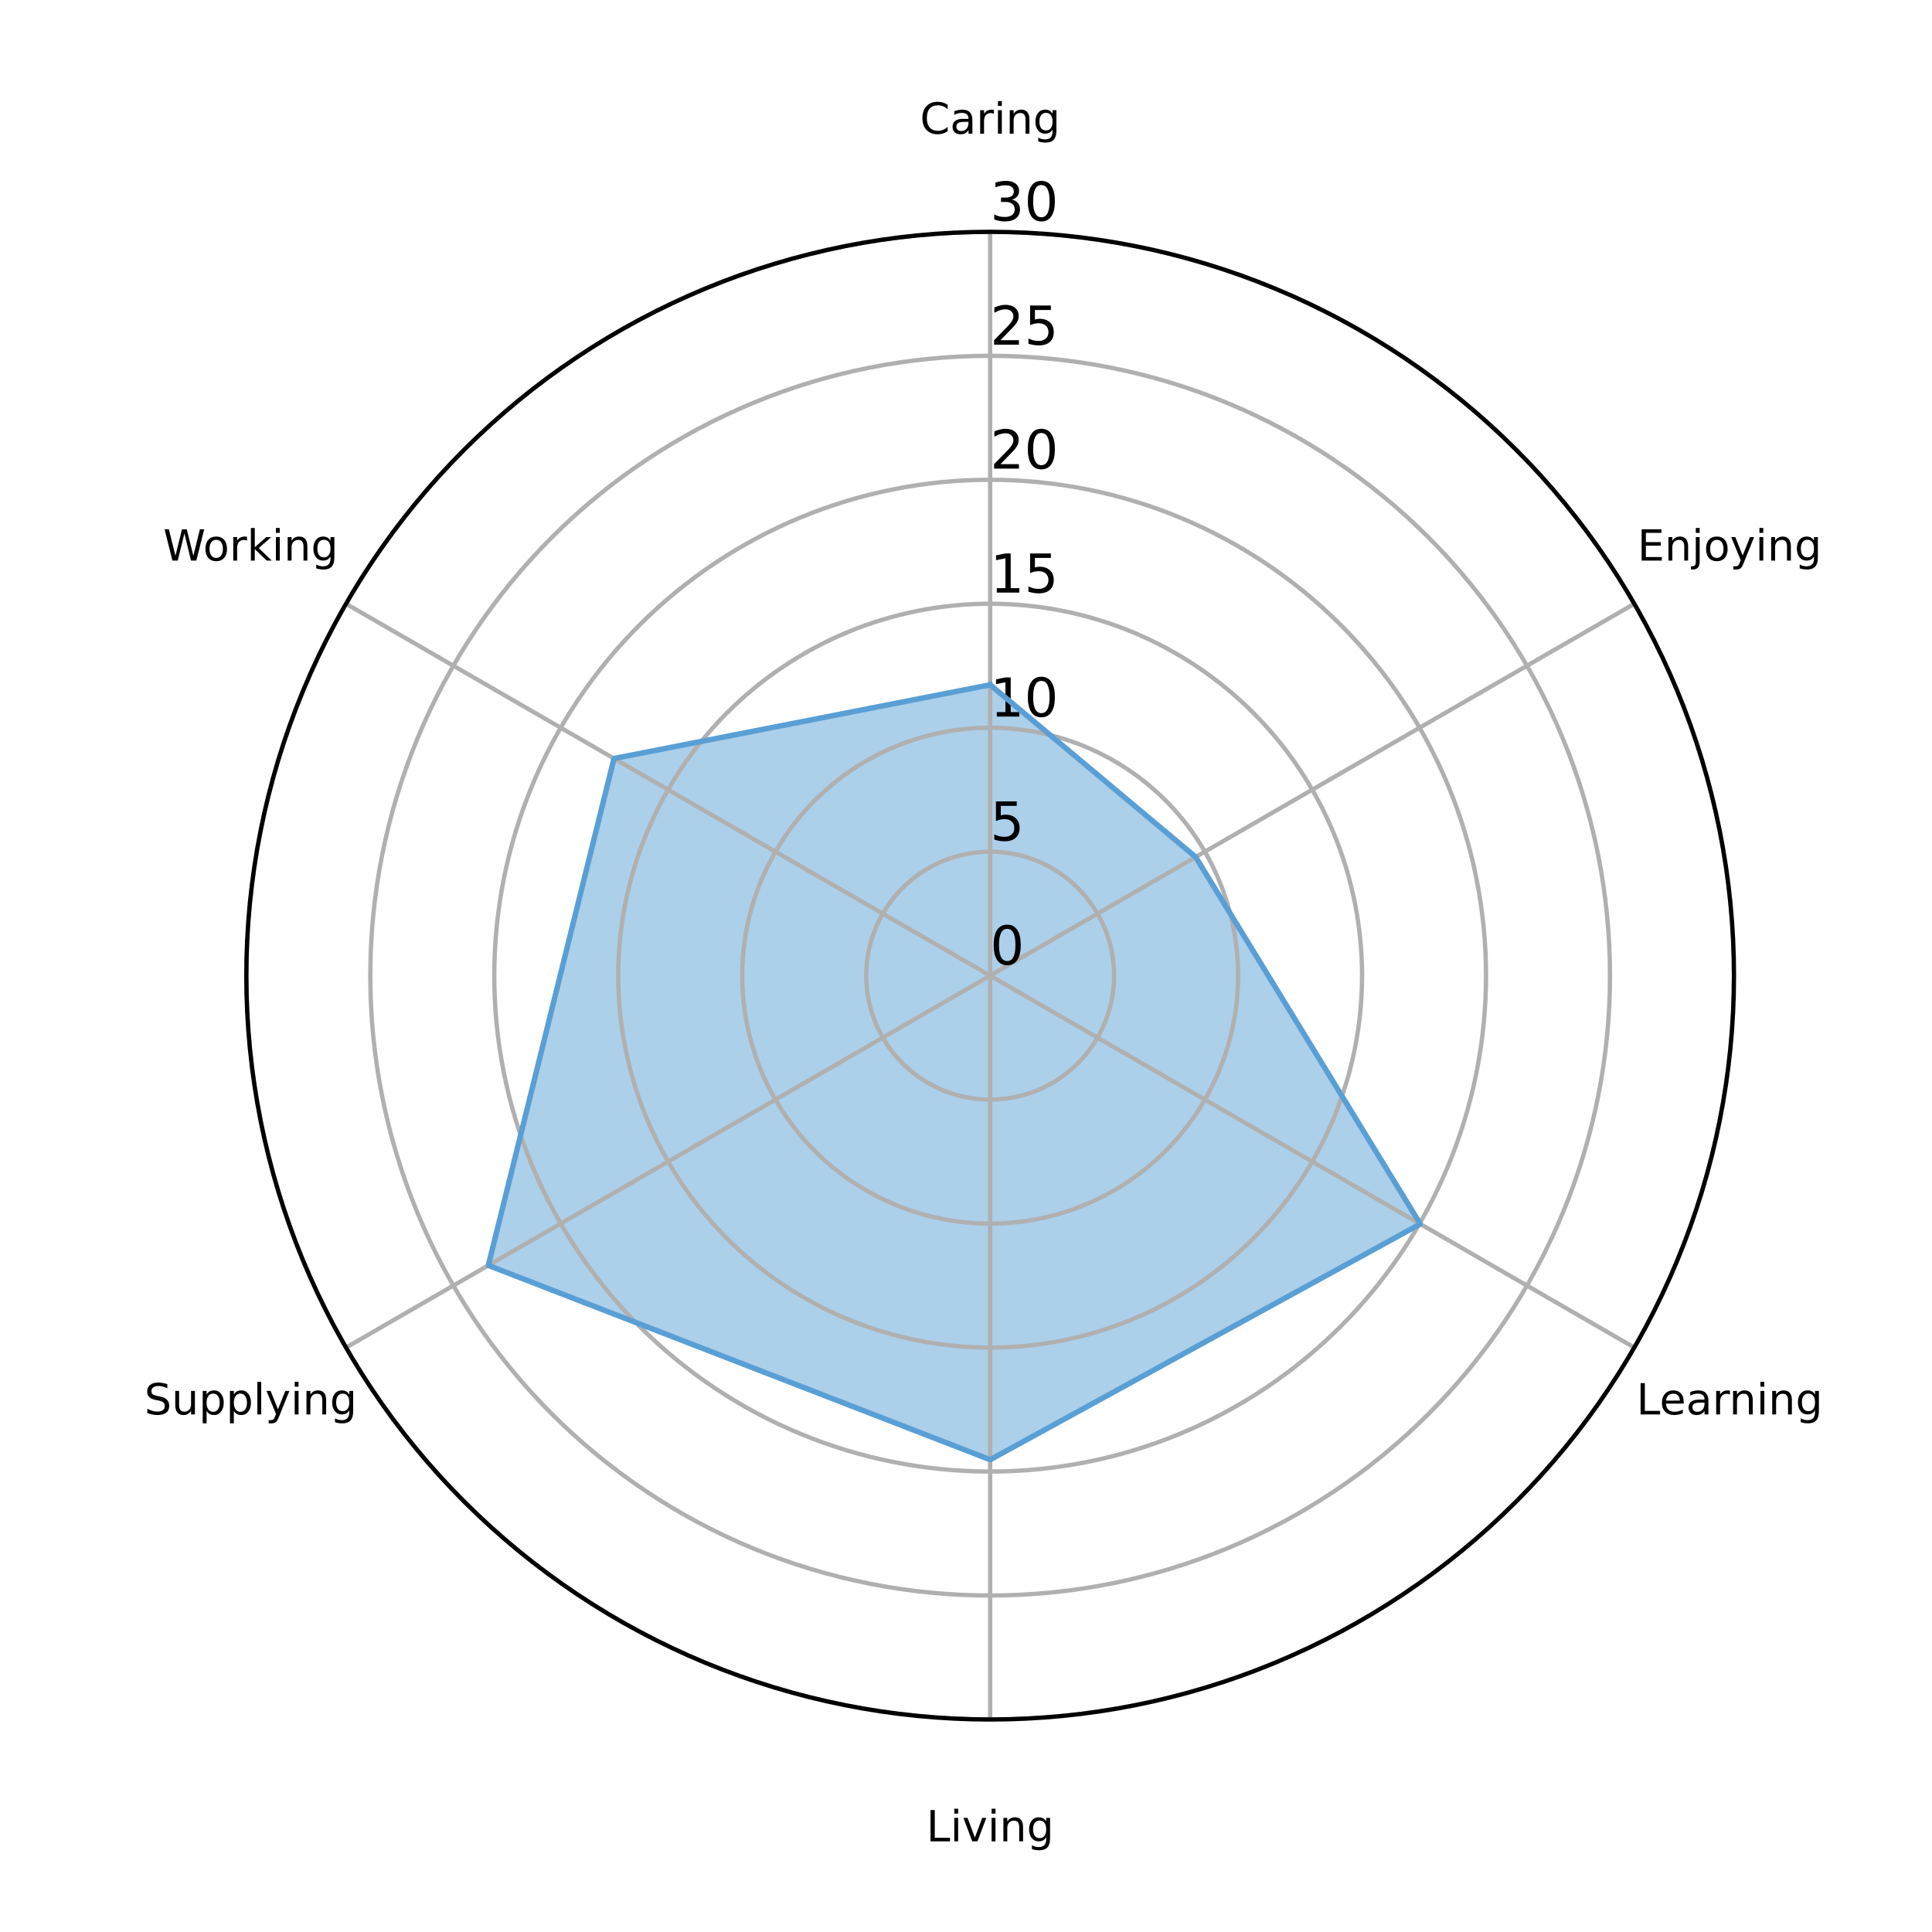
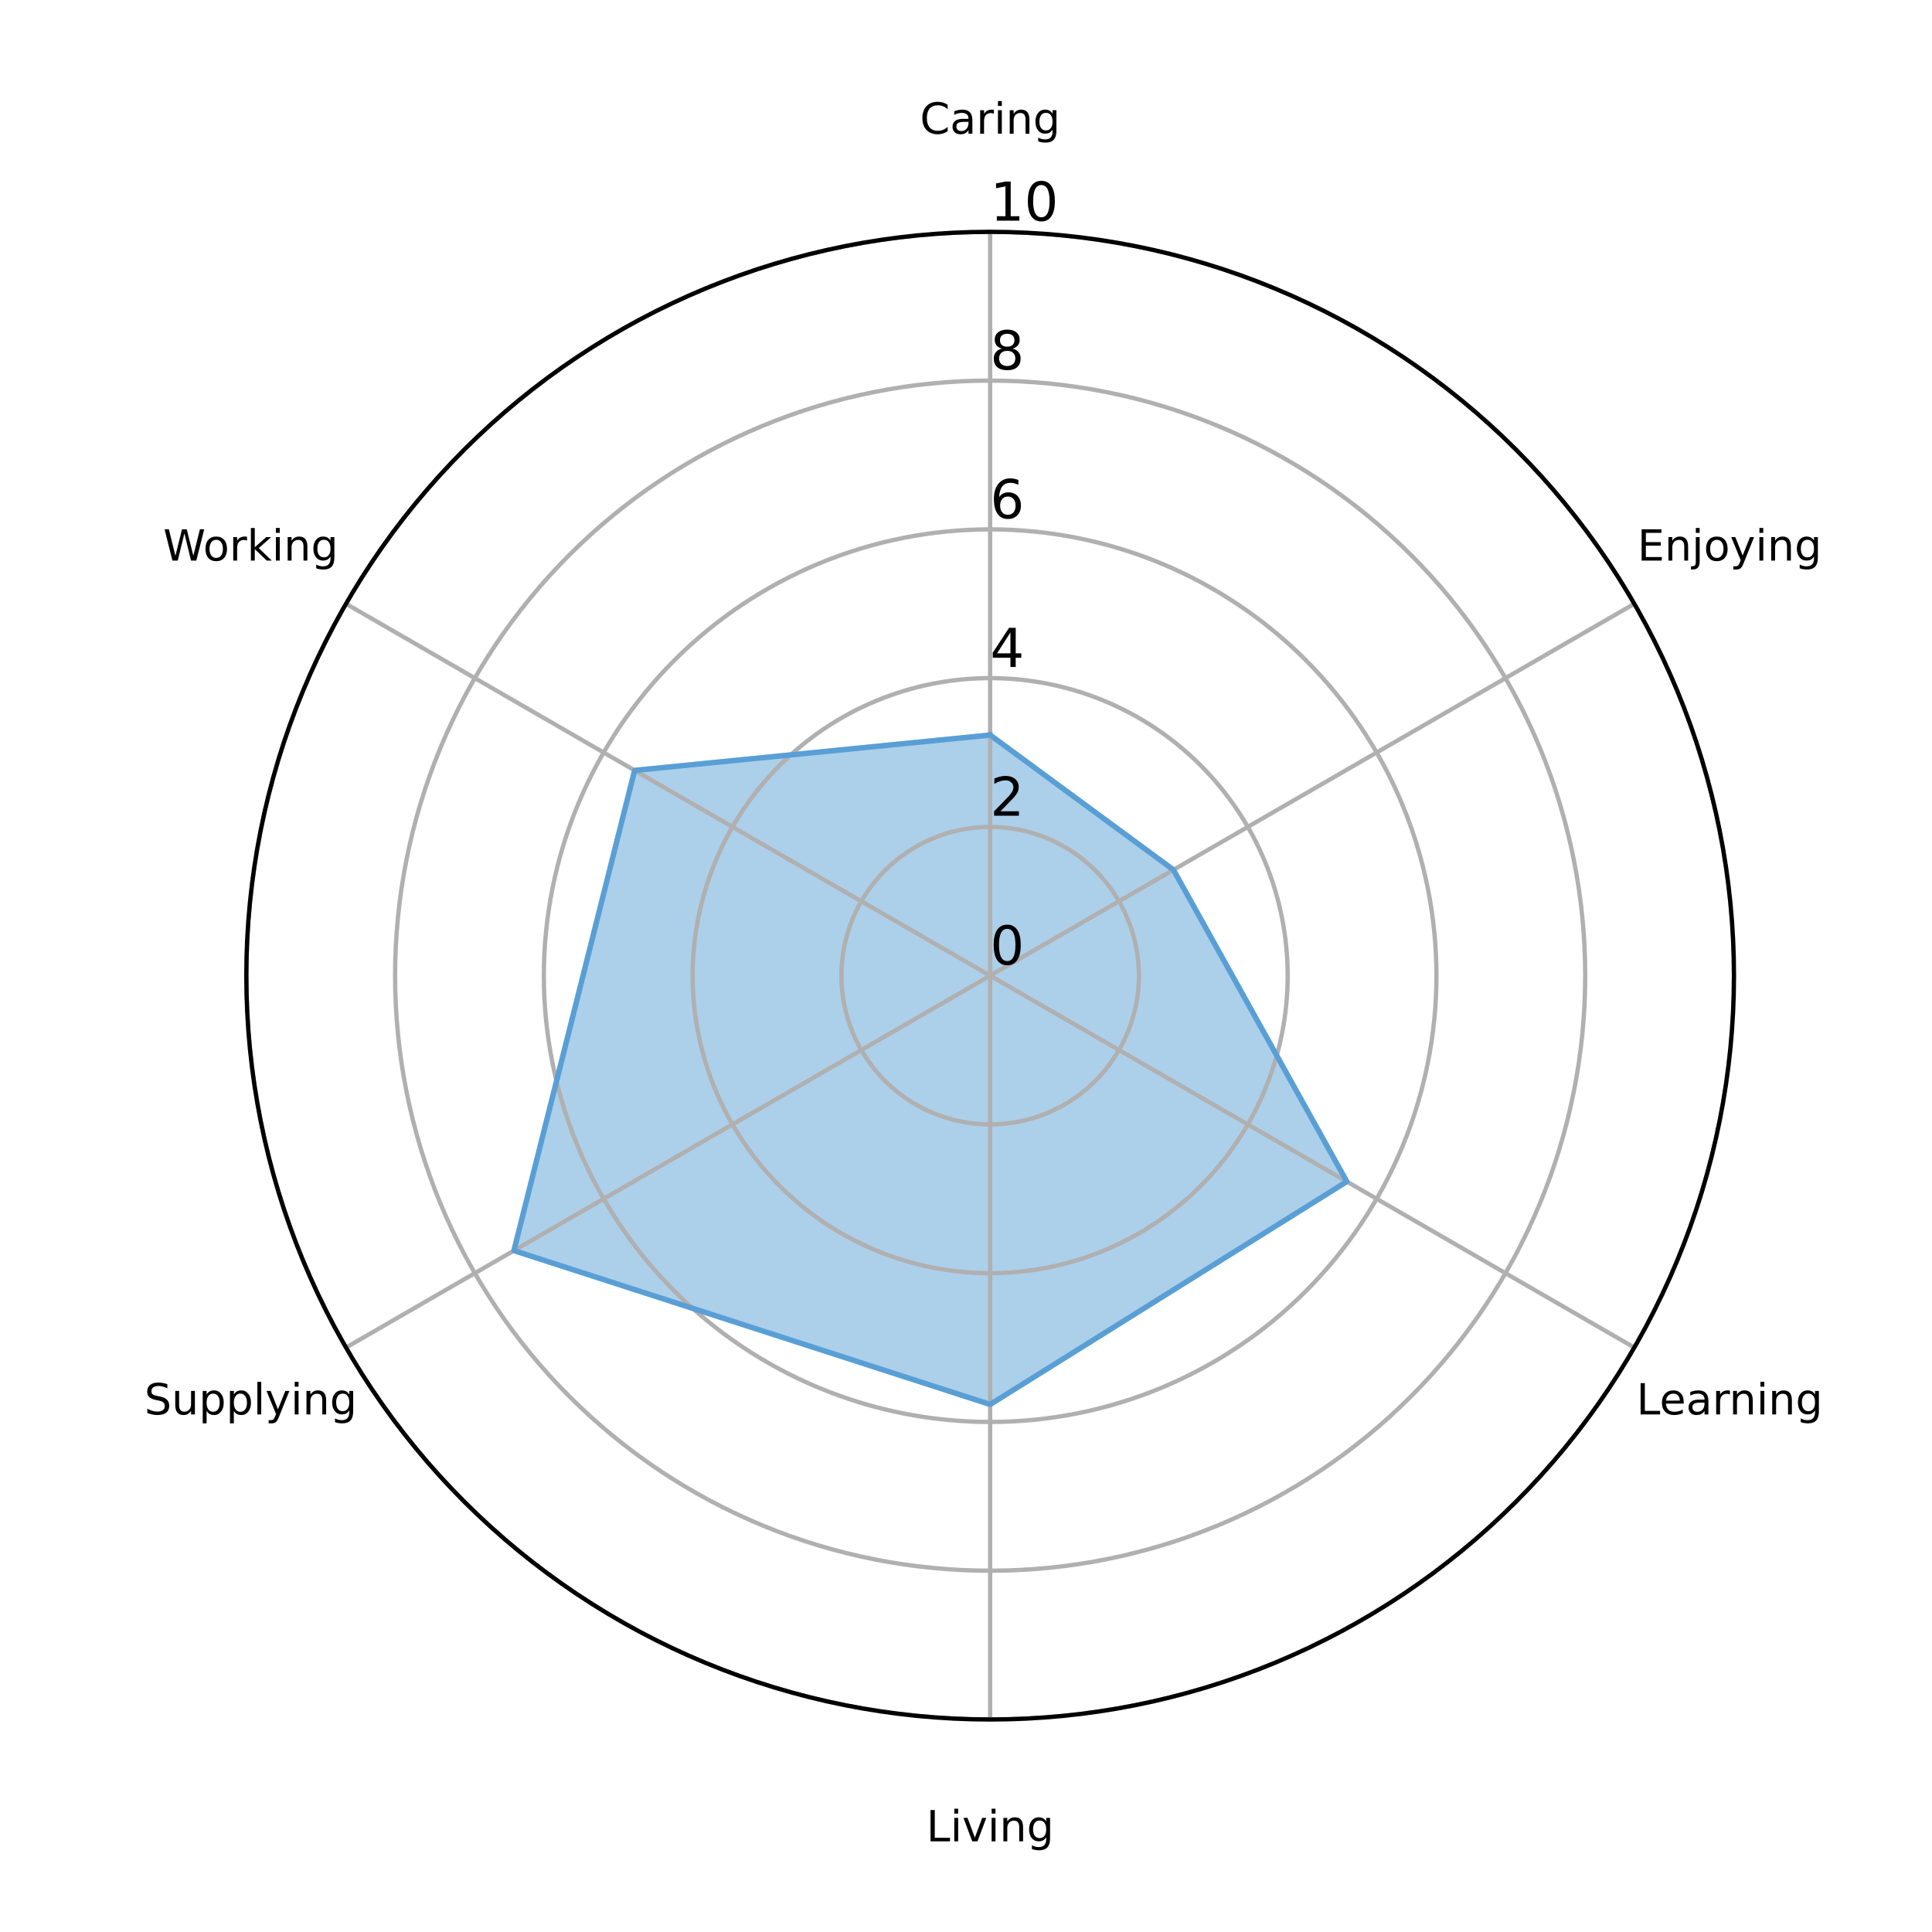
<svg xmlns="http://www.w3.org/2000/svg" xmlns:xlink="http://www.w3.org/1999/xlink" width="360pt" height="360pt" viewBox="0 0 360 360" version="1.1">
  <defs>
    <style type="text/css">*{stroke-linejoin: round; stroke-linecap: butt}</style>
  </defs>
  <g id="figure_1">
    <g id="patch_1">
      <path d="M 0 360  L 360 360  L 360 0  L 0 0  z " style="fill: #ffffff" />
    </g>
    <g id="axes_1">
      <g id="patch_2">
        <path d="M 323.1 181.8  C 323.1 163.599 319.515 145.575 312.55 128.76  C 305.585 111.945 295.375 96.665 282.505 83.795  C 269.635 70.925 254.355 60.715 237.54 53.75  C 220.725 46.785 202.701 43.2 184.5 43.2  C 166.299 43.2 148.275 46.785 131.46 53.75  C 114.645 60.715 99.365 70.925 86.495 83.795  C 73.625 96.665 63.415 111.945 56.45 128.76  C 49.485 145.575 45.9 163.599 45.9 181.8  C 45.9 200.001 49.485 218.025 56.45 234.84  C 63.415 251.655 73.625 266.935 86.495 279.805  C 99.365 292.675 114.645 302.885 131.46 309.85  C 148.275 316.815 166.299 320.4 184.5 320.4  C 202.701 320.4 220.725 316.815 237.54 309.85  C 254.355 302.885 269.635 292.675 282.505 279.805  C 295.375 266.935 305.585 251.655 312.55 234.84  C 319.515 218.025 323.1 200.001 323.1 181.8  M 184.5 181.8  C 184.5 181.8 184.5 181.8 184.5 181.8  C 184.5 181.8 184.5 181.8 184.5 181.8  C 184.5 181.8 184.5 181.8 184.5 181.8  C 184.5 181.8 184.5 181.8 184.5 181.8  C 184.5 181.8 184.5 181.8 184.5 181.8  C 184.5 181.8 184.5 181.8 184.5 181.8  C 184.5 181.8 184.5 181.8 184.5 181.8  C 184.5 181.8 184.5 181.8 184.5 181.8  C 184.5 181.8 184.5 181.8 184.5 181.8  C 184.5 181.8 184.5 181.8 184.5 181.8  C 184.5 181.8 184.5 181.8 184.5 181.8  C 184.5 181.8 184.5 181.8 184.5 181.8  C 184.5 181.8 184.5 181.8 184.5 181.8  C 184.5 181.8 184.5 181.8 184.5 181.8  C 184.5 181.8 184.5 181.8 184.5 181.8  C 184.5 181.8 184.5 181.8 184.5 181.8  z " style="fill: #ffffff" />
      </g>
      <g id="patch_3">
-         <path d="M 184.5 127.61  L 222.786 159.695  L 264.641 228.07  L 184.5 271.99  L 91.001 235.782  L 114.419 141.339  z " clip-path="url(#p8a2e73cfcb)" style="fill: #599fd5; opacity: 0.5; stroke: #599fd5; stroke-linejoin: miter" />
+         <path d="M 184.5 136.968  L 218.649 162.084  L 250.952 220.166  L 184.5 261.692  L 95.767 233.03  L 118.261 143.557  z " clip-path="url(#p44b6dc2fd6)" style="fill: #599fd5; opacity: 0.5; stroke: #599fd5; stroke-linejoin: miter" />
      </g>
      <g id="matplotlib.axis_1">
        <g id="xtick_1">
          <g id="line2d_1">
-             <path d="M 184.5 181.8  L 184.5 43.2  " clip-path="url(#p8a2e73cfcb)" style="fill: none; stroke: #b0b0b0; stroke-width: 0.8; stroke-linecap: square" />
+             <path d="M 184.5 181.8  L 184.5 43.2  " clip-path="url(#p44b6dc2fd6)" style="fill: none; stroke: #b0b0b0; stroke-width: 0.8; stroke-linecap: square" />
          </g>
          <g id="text_1">
            <g transform="translate(171.4256 24.9075) scale(0.08 -0.08)">
              <defs>
                <path id="DejaVuSans-43" d="M 4122 4306  L 4122 3641  Q 3803 3938 3442 4084  Q 3081 4231 2675 4231  Q 1875 4231 1450 3742  Q 1025 3253 1025 2328  Q 1025 1406 1450 917  Q 1875 428 2675 428  Q 3081 428 3442 575  Q 3803 722 4122 1019  L 4122 359  Q 3791 134 3420 21  Q 3050 -91 2638 -91  Q 1578 -91 968 557  Q 359 1206 359 2328  Q 359 3453 968 4101  Q 1578 4750 2638 4750  Q 3056 4750 3426 4639  Q 3797 4528 4122 4306  z " transform="scale(0.015625)" />
                <path id="DejaVuSans-61" d="M 2194 1759  Q 1497 1759 1228 1600  Q 959 1441 959 1056  Q 959 750 1161 570  Q 1363 391 1709 391  Q 2188 391 2477 730  Q 2766 1069 2766 1631  L 2766 1759  L 2194 1759  z M 3341 1997  L 3341 0  L 2766 0  L 2766 531  Q 2569 213 2275 61  Q 1981 -91 1556 -91  Q 1019 -91 701 211  Q 384 513 384 1019  Q 384 1609 779 1909  Q 1175 2209 1959 2209  L 2766 2209  L 2766 2266  Q 2766 2663 2505 2880  Q 2244 3097 1772 3097  Q 1472 3097 1187 3025  Q 903 2953 641 2809  L 641 3341  Q 956 3463 1253 3523  Q 1550 3584 1831 3584  Q 2591 3584 2966 3190  Q 3341 2797 3341 1997  z " transform="scale(0.015625)" />
                <path id="DejaVuSans-72" d="M 2631 2963  Q 2534 3019 2420 3045  Q 2306 3072 2169 3072  Q 1681 3072 1420 2755  Q 1159 2438 1159 1844  L 1159 0  L 581 0  L 581 3500  L 1159 3500  L 1159 2956  Q 1341 3275 1631 3429  Q 1922 3584 2338 3584  Q 2397 3584 2469 3576  Q 2541 3569 2628 3553  L 2631 2963  z " transform="scale(0.015625)" />
                <path id="DejaVuSans-69" d="M 603 3500  L 1178 3500  L 1178 0  L 603 0  L 603 3500  z M 603 4863  L 1178 4863  L 1178 4134  L 603 4134  L 603 4863  z " transform="scale(0.015625)" />
                <path id="DejaVuSans-6e" d="M 3513 2113  L 3513 0  L 2938 0  L 2938 2094  Q 2938 2591 2744 2837  Q 2550 3084 2163 3084  Q 1697 3084 1428 2787  Q 1159 2491 1159 1978  L 1159 0  L 581 0  L 581 3500  L 1159 3500  L 1159 2956  Q 1366 3272 1645 3428  Q 1925 3584 2291 3584  Q 2894 3584 3203 3211  Q 3513 2838 3513 2113  z " transform="scale(0.015625)" />
                <path id="DejaVuSans-67" d="M 2906 1791  Q 2906 2416 2648 2759  Q 2391 3103 1925 3103  Q 1463 3103 1205 2759  Q 947 2416 947 1791  Q 947 1169 1205 825  Q 1463 481 1925 481  Q 2391 481 2648 825  Q 2906 1169 2906 1791  z M 3481 434  Q 3481 -459 3084 -895  Q 2688 -1331 1869 -1331  Q 1566 -1331 1297 -1286  Q 1028 -1241 775 -1147  L 775 -588  Q 1028 -725 1275 -790  Q 1522 -856 1778 -856  Q 2344 -856 2625 -561  Q 2906 -266 2906 331  L 2906 616  Q 2728 306 2450 153  Q 2172 0 1784 0  Q 1141 0 747 490  Q 353 981 353 1791  Q 353 2603 747 3093  Q 1141 3584 1784 3584  Q 2172 3584 2450 3431  Q 2728 3278 2906 2969  L 2906 3500  L 3481 3500  L 3481 434  z " transform="scale(0.015625)" />
              </defs>
              <use xlink:href="#DejaVuSans-43" />
              <use xlink:href="#DejaVuSans-61" x="69.824" />
              <use xlink:href="#DejaVuSans-72" x="131.104" />
              <use xlink:href="#DejaVuSans-69" x="172.217" />
              <use xlink:href="#DejaVuSans-6e" x="200" />
              <use xlink:href="#DejaVuSans-67" x="263.379" />
            </g>
          </g>
        </g>
        <g id="xtick_2">
          <g id="line2d_2">
-             <path d="M 184.5 181.8  L 304.531 112.5  " clip-path="url(#p8a2e73cfcb)" style="fill: none; stroke: #b0b0b0; stroke-width: 0.8; stroke-linecap: square" />
+             <path d="M 184.5 181.8  L 304.531 112.5  " clip-path="url(#p44b6dc2fd6)" style="fill: none; stroke: #b0b0b0; stroke-width: 0.8; stroke-linecap: square" />
          </g>
          <g id="text_2">
            <g transform="translate(305.1103 104.4575) scale(0.08 -0.08)">
              <defs>
                <path id="DejaVuSans-45" d="M 628 4666  L 3578 4666  L 3578 4134  L 1259 4134  L 1259 2753  L 3481 2753  L 3481 2222  L 1259 2222  L 1259 531  L 3634 531  L 3634 0  L 628 0  L 628 4666  z " transform="scale(0.015625)" />
                <path id="DejaVuSans-6a" d="M 603 3500  L 1178 3500  L 1178 -63  Q 1178 -731 923 -1031  Q 669 -1331 103 -1331  L -116 -1331  L -116 -844  L 38 -844  Q 366 -844 484 -692  Q 603 -541 603 -63  L 603 3500  z M 603 4863  L 1178 4863  L 1178 4134  L 603 4134  L 603 4863  z " transform="scale(0.015625)" />
                <path id="DejaVuSans-6f" d="M 1959 3097  Q 1497 3097 1228 2736  Q 959 2375 959 1747  Q 959 1119 1226 758  Q 1494 397 1959 397  Q 2419 397 2687 759  Q 2956 1122 2956 1747  Q 2956 2369 2687 2733  Q 2419 3097 1959 3097  z M 1959 3584  Q 2709 3584 3137 3096  Q 3566 2609 3566 1747  Q 3566 888 3137 398  Q 2709 -91 1959 -91  Q 1206 -91 779 398  Q 353 888 353 1747  Q 353 2609 779 3096  Q 1206 3584 1959 3584  z " transform="scale(0.015625)" />
                <path id="DejaVuSans-79" d="M 2059 -325  Q 1816 -950 1584 -1140  Q 1353 -1331 966 -1331  L 506 -1331  L 506 -850  L 844 -850  Q 1081 -850 1212 -737  Q 1344 -625 1503 -206  L 1606 56  L 191 3500  L 800 3500  L 1894 763  L 2988 3500  L 3597 3500  L 2059 -325  z " transform="scale(0.015625)" />
              </defs>
              <use xlink:href="#DejaVuSans-45" />
              <use xlink:href="#DejaVuSans-6e" x="63.184" />
              <use xlink:href="#DejaVuSans-6a" x="126.562" />
              <use xlink:href="#DejaVuSans-6f" x="154.346" />
              <use xlink:href="#DejaVuSans-79" x="215.527" />
              <use xlink:href="#DejaVuSans-69" x="274.707" />
              <use xlink:href="#DejaVuSans-6e" x="302.49" />
              <use xlink:href="#DejaVuSans-67" x="365.869" />
            </g>
          </g>
        </g>
        <g id="xtick_3">
          <g id="line2d_3">
-             <path d="M 184.5 181.8  L 304.531 251.1  " clip-path="url(#p8a2e73cfcb)" style="fill: none; stroke: #b0b0b0; stroke-width: 0.8; stroke-linecap: square" />
+             <path d="M 184.5 181.8  L 304.531 251.1  " clip-path="url(#p44b6dc2fd6)" style="fill: none; stroke: #b0b0b0; stroke-width: 0.8; stroke-linecap: square" />
          </g>
          <g id="text_3">
            <g transform="translate(304.9184 263.5575) scale(0.08 -0.08)">
              <defs>
                <path id="DejaVuSans-4c" d="M 628 4666  L 1259 4666  L 1259 531  L 3531 531  L 3531 0  L 628 0  L 628 4666  z " transform="scale(0.015625)" />
                <path id="DejaVuSans-65" d="M 3597 1894  L 3597 1613  L 953 1613  Q 991 1019 1311 708  Q 1631 397 2203 397  Q 2534 397 2845 478  Q 3156 559 3463 722  L 3463 178  Q 3153 47 2828 -22  Q 2503 -91 2169 -91  Q 1331 -91 842 396  Q 353 884 353 1716  Q 353 2575 817 3079  Q 1281 3584 2069 3584  Q 2775 3584 3186 3129  Q 3597 2675 3597 1894  z M 3022 2063  Q 3016 2534 2758 2815  Q 2500 3097 2075 3097  Q 1594 3097 1305 2825  Q 1016 2553 972 2059  L 3022 2063  z " transform="scale(0.015625)" />
              </defs>
              <use xlink:href="#DejaVuSans-4c" />
              <use xlink:href="#DejaVuSans-65" x="53.963" />
              <use xlink:href="#DejaVuSans-61" x="115.486" />
              <use xlink:href="#DejaVuSans-72" x="176.766" />
              <use xlink:href="#DejaVuSans-6e" x="216.129" />
              <use xlink:href="#DejaVuSans-69" x="279.508" />
              <use xlink:href="#DejaVuSans-6e" x="307.291" />
              <use xlink:href="#DejaVuSans-67" x="370.67" />
            </g>
          </g>
        </g>
        <g id="xtick_4">
          <g id="line2d_4">
-             <path d="M 184.5 181.8  L 184.5 320.4  " clip-path="url(#p8a2e73cfcb)" style="fill: none; stroke: #b0b0b0; stroke-width: 0.8; stroke-linecap: square" />
+             <path d="M 184.5 181.8  L 184.5 320.4  " clip-path="url(#p44b6dc2fd6)" style="fill: none; stroke: #b0b0b0; stroke-width: 0.8; stroke-linecap: square" />
          </g>
          <g id="text_4">
            <g transform="translate(172.6069 343.1075) scale(0.08 -0.08)">
              <defs>
                <path id="DejaVuSans-76" d="M 191 3500  L 800 3500  L 1894 563  L 2988 3500  L 3597 3500  L 2284 0  L 1503 0  L 191 3500  z " transform="scale(0.015625)" />
              </defs>
              <use xlink:href="#DejaVuSans-4c" />
              <use xlink:href="#DejaVuSans-69" x="55.713" />
              <use xlink:href="#DejaVuSans-76" x="83.496" />
              <use xlink:href="#DejaVuSans-69" x="142.676" />
              <use xlink:href="#DejaVuSans-6e" x="170.459" />
              <use xlink:href="#DejaVuSans-67" x="233.838" />
            </g>
          </g>
        </g>
        <g id="xtick_5">
          <g id="line2d_5">
-             <path d="M 184.5 181.8  L 64.469 251.1  " clip-path="url(#p8a2e73cfcb)" style="fill: none; stroke: #b0b0b0; stroke-width: 0.8; stroke-linecap: square" />
+             <path d="M 184.5 181.8  L 64.469 251.1  " clip-path="url(#p44b6dc2fd6)" style="fill: none; stroke: #b0b0b0; stroke-width: 0.8; stroke-linecap: square" />
          </g>
          <g id="text_5">
            <g transform="translate(26.89786 263.5575) scale(0.08 -0.08)">
              <defs>
                <path id="DejaVuSans-53" d="M 3425 4513  L 3425 3897  Q 3066 4069 2747 4153  Q 2428 4238 2131 4238  Q 1616 4238 1336 4038  Q 1056 3838 1056 3469  Q 1056 3159 1242 3001  Q 1428 2844 1947 2747  L 2328 2669  Q 3034 2534 3370 2195  Q 3706 1856 3706 1288  Q 3706 609 3251 259  Q 2797 -91 1919 -91  Q 1588 -91 1214 -16  Q 841 59 441 206  L 441 856  Q 825 641 1194 531  Q 1563 422 1919 422  Q 2459 422 2753 634  Q 3047 847 3047 1241  Q 3047 1584 2836 1778  Q 2625 1972 2144 2069  L 1759 2144  Q 1053 2284 737 2584  Q 422 2884 422 3419  Q 422 4038 858 4394  Q 1294 4750 2059 4750  Q 2388 4750 2728 4690  Q 3069 4631 3425 4513  z " transform="scale(0.015625)" />
                <path id="DejaVuSans-75" d="M 544 1381  L 544 3500  L 1119 3500  L 1119 1403  Q 1119 906 1312 657  Q 1506 409 1894 409  Q 2359 409 2629 706  Q 2900 1003 2900 1516  L 2900 3500  L 3475 3500  L 3475 0  L 2900 0  L 2900 538  Q 2691 219 2414 64  Q 2138 -91 1772 -91  Q 1169 -91 856 284  Q 544 659 544 1381  z M 1991 3584  L 1991 3584  z " transform="scale(0.015625)" />
                <path id="DejaVuSans-70" d="M 1159 525  L 1159 -1331  L 581 -1331  L 581 3500  L 1159 3500  L 1159 2969  Q 1341 3281 1617 3432  Q 1894 3584 2278 3584  Q 2916 3584 3314 3078  Q 3713 2572 3713 1747  Q 3713 922 3314 415  Q 2916 -91 2278 -91  Q 1894 -91 1617 61  Q 1341 213 1159 525  z M 3116 1747  Q 3116 2381 2855 2742  Q 2594 3103 2138 3103  Q 1681 3103 1420 2742  Q 1159 2381 1159 1747  Q 1159 1113 1420 752  Q 1681 391 2138 391  Q 2594 391 2855 752  Q 3116 1113 3116 1747  z " transform="scale(0.015625)" />
                <path id="DejaVuSans-6c" d="M 603 4863  L 1178 4863  L 1178 0  L 603 0  L 603 4863  z " transform="scale(0.015625)" />
              </defs>
              <use xlink:href="#DejaVuSans-53" />
              <use xlink:href="#DejaVuSans-75" x="63.477" />
              <use xlink:href="#DejaVuSans-70" x="126.855" />
              <use xlink:href="#DejaVuSans-70" x="190.332" />
              <use xlink:href="#DejaVuSans-6c" x="253.809" />
              <use xlink:href="#DejaVuSans-79" x="281.592" />
              <use xlink:href="#DejaVuSans-69" x="340.771" />
              <use xlink:href="#DejaVuSans-6e" x="368.555" />
              <use xlink:href="#DejaVuSans-67" x="431.934" />
            </g>
          </g>
        </g>
        <g id="xtick_6">
          <g id="line2d_6">
-             <path d="M 184.5 181.8  L 64.469 112.5  " clip-path="url(#p8a2e73cfcb)" style="fill: none; stroke: #b0b0b0; stroke-width: 0.8; stroke-linecap: square" />
+             <path d="M 184.5 181.8  L 64.469 112.5  " clip-path="url(#p44b6dc2fd6)" style="fill: none; stroke: #b0b0b0; stroke-width: 0.8; stroke-linecap: square" />
          </g>
          <g id="text_6">
            <g transform="translate(30.40161 104.4575) scale(0.08 -0.08)">
              <defs>
                <path id="DejaVuSans-57" d="M 213 4666  L 850 4666  L 1831 722  L 2809 4666  L 3519 4666  L 4500 722  L 5478 4666  L 6119 4666  L 4947 0  L 4153 0  L 3169 4050  L 2175 0  L 1381 0  L 213 4666  z " transform="scale(0.015625)" />
                <path id="DejaVuSans-6b" d="M 581 4863  L 1159 4863  L 1159 1991  L 2875 3500  L 3609 3500  L 1753 1863  L 3688 0  L 2938 0  L 1159 1709  L 1159 0  L 581 0  L 581 4863  z " transform="scale(0.015625)" />
              </defs>
              <use xlink:href="#DejaVuSans-57" />
              <use xlink:href="#DejaVuSans-6f" x="93.002" />
              <use xlink:href="#DejaVuSans-72" x="154.184" />
              <use xlink:href="#DejaVuSans-6b" x="195.297" />
              <use xlink:href="#DejaVuSans-69" x="253.207" />
              <use xlink:href="#DejaVuSans-6e" x="280.99" />
              <use xlink:href="#DejaVuSans-67" x="344.369" />
            </g>
          </g>
        </g>
      </g>
      <g id="matplotlib.axis_2">
        <g id="ytick_1">
          <g id="line2d_7">
-             <path d="M 184.5 181.8  C 184.5 181.8 184.5 181.8 184.5 181.8  C 184.5 181.8 184.5 181.8 184.5 181.8  C 184.5 181.8 184.5 181.8 184.5 181.8  C 184.5 181.8 184.5 181.8 184.5 181.8  C 184.5 181.8 184.5 181.8 184.5 181.8  C 184.5 181.8 184.5 181.8 184.5 181.8  C 184.5 181.8 184.5 181.8 184.5 181.8  C 184.5 181.8 184.5 181.8 184.5 181.8  C 184.5 181.8 184.5 181.8 184.5 181.8  C 184.5 181.8 184.5 181.8 184.5 181.8  C 184.5 181.8 184.5 181.8 184.5 181.8  C 184.5 181.8 184.5 181.8 184.5 181.8  C 184.5 181.8 184.5 181.8 184.5 181.8  C 184.5 181.8 184.5 181.8 184.5 181.8  C 184.5 181.8 184.5 181.8 184.5 181.8  C 184.5 181.8 184.5 181.8 184.5 181.8  " clip-path="url(#p8a2e73cfcb)" style="fill: none; stroke: #b0b0b0; stroke-width: 0.8; stroke-linecap: square" />
+             <path d="M 184.5 181.8  C 184.5 181.8 184.5 181.8 184.5 181.8  C 184.5 181.8 184.5 181.8 184.5 181.8  C 184.5 181.8 184.5 181.8 184.5 181.8  C 184.5 181.8 184.5 181.8 184.5 181.8  C 184.5 181.8 184.5 181.8 184.5 181.8  C 184.5 181.8 184.5 181.8 184.5 181.8  C 184.5 181.8 184.5 181.8 184.5 181.8  C 184.5 181.8 184.5 181.8 184.5 181.8  C 184.5 181.8 184.5 181.8 184.5 181.8  C 184.5 181.8 184.5 181.8 184.5 181.8  C 184.5 181.8 184.5 181.8 184.5 181.8  C 184.5 181.8 184.5 181.8 184.5 181.8  C 184.5 181.8 184.5 181.8 184.5 181.8  C 184.5 181.8 184.5 181.8 184.5 181.8  C 184.5 181.8 184.5 181.8 184.5 181.8  C 184.5 181.8 184.5 181.8 184.5 181.8  " clip-path="url(#p44b6dc2fd6)" style="fill: none; stroke: #b0b0b0; stroke-width: 0.8; stroke-linecap: square" />
          </g>
          <g id="text_7">
            <g transform="translate(184.5 179.7203) scale(0.1 -0.1)">
              <defs>
                <path id="DejaVuSans-30" d="M 2034 4250  Q 1547 4250 1301 3770  Q 1056 3291 1056 2328  Q 1056 1369 1301 889  Q 1547 409 2034 409  Q 2525 409 2770 889  Q 3016 1369 3016 2328  Q 3016 3291 2770 3770  Q 2525 4250 2034 4250  z M 2034 4750  Q 2819 4750 3233 4129  Q 3647 3509 3647 2328  Q 3647 1150 3233 529  Q 2819 -91 2034 -91  Q 1250 -91 836 529  Q 422 1150 422 2328  Q 422 3509 836 4129  Q 1250 4750 2034 4750  z " transform="scale(0.015625)" />
              </defs>
              <use xlink:href="#DejaVuSans-30" />
            </g>
          </g>
        </g>
        <g id="ytick_2">
          <g id="line2d_8">
-             <path d="M 184.5 158.7  C 187.533 158.7 190.537 159.298 193.34 160.458  C 196.143 161.619 198.689 163.321 200.834 165.466  C 202.979 167.611 204.681 170.157 205.842 172.96  C 207.002 175.763 207.6 178.767 207.6 181.8  C 207.6 184.833 207.002 187.837 205.842 190.64  C 204.681 193.443 202.979 195.989 200.834 198.134  C 198.689 200.279 196.143 201.981 193.34 203.142  C 190.537 204.302 187.533 204.9 184.5 204.9  C 181.467 204.9 178.463 204.302 175.66 203.142  C 172.857 201.981 170.311 200.279 168.166 198.134  C 166.021 195.989 164.319 193.443 163.158 190.64  C 161.998 187.837 161.4 184.833 161.4 181.8  C 161.4 178.767 161.998 175.763 163.158 172.96  C 164.319 170.157 166.021 167.611 168.166 165.466  C 170.311 163.321 172.857 161.619 175.66 160.458  C 178.463 159.298 181.467 158.7 184.5 158.7  " clip-path="url(#p8a2e73cfcb)" style="fill: none; stroke: #b0b0b0; stroke-width: 0.8; stroke-linecap: square" />
+             <path d="M 184.5 154.08  C 188.14 154.08 191.745 154.797 195.108 156.19  C 198.471 157.583 201.527 159.625 204.101 162.199  C 206.675 164.773 208.717 167.829 210.11 171.192  C 211.503 174.555 212.22 178.16 212.22 181.8  C 212.22 185.44 211.503 189.045 210.11 192.408  C 208.717 195.771 206.675 198.827 204.101 201.401  C 201.527 203.975 198.471 206.017 195.108 207.41  C 191.745 208.803 188.14 209.52 184.5 209.52  C 180.86 209.52 177.255 208.803 173.892 207.41  C 170.529 206.017 167.473 203.975 164.899 201.401  C 162.325 198.827 160.283 195.771 158.89 192.408  C 157.497 189.045 156.78 185.44 156.78 181.8  C 156.78 178.16 157.497 174.555 158.89 171.192  C 160.283 167.829 162.325 164.773 164.899 162.199  C 167.473 159.625 170.529 157.583 173.892 156.19  C 177.255 154.797 180.86 154.08 184.5 154.08  " clip-path="url(#p44b6dc2fd6)" style="fill: none; stroke: #b0b0b0; stroke-width: 0.8; stroke-linecap: square" />
          </g>
          <g id="text_8">
-             <g transform="translate(184.5 156.6203) scale(0.1 -0.1)">
-               <defs>
-                 <path id="DejaVuSans-35" d="M 691 4666  L 3169 4666  L 3169 4134  L 1269 4134  L 1269 2991  Q 1406 3038 1543 3061  Q 1681 3084 1819 3084  Q 2600 3084 3056 2656  Q 3513 2228 3513 1497  Q 3513 744 3044 326  Q 2575 -91 1722 -91  Q 1428 -91 1123 -41  Q 819 9 494 109  L 494 744  Q 775 591 1075 516  Q 1375 441 1709 441  Q 2250 441 2565 725  Q 2881 1009 2881 1497  Q 2881 1984 2565 2268  Q 2250 2553 1709 2553  Q 1456 2553 1204 2497  Q 953 2441 691 2322  L 691 4666  z " transform="scale(0.015625)" />
-               </defs>
-               <use xlink:href="#DejaVuSans-35" />
+             <g transform="translate(184.5 152.0003) scale(0.1 -0.1)">
+               <defs>
+                 <path id="DejaVuSans-32" d="M 1228 531  L 3431 531  L 3431 0  L 469 0  L 469 531  Q 828 903 1448 1529  Q 2069 2156 2228 2338  Q 2531 2678 2651 2914  Q 2772 3150 2772 3378  Q 2772 3750 2511 3984  Q 2250 4219 1831 4219  Q 1534 4219 1204 4116  Q 875 4013 500 3803  L 500 4441  Q 881 4594 1212 4672  Q 1544 4750 1819 4750  Q 2544 4750 2975 4387  Q 3406 4025 3406 3419  Q 3406 3131 3298 2873  Q 3191 2616 2906 2266  Q 2828 2175 2409 1742  Q 1991 1309 1228 531  z " transform="scale(0.015625)" />
+               </defs>
+               <use xlink:href="#DejaVuSans-32" />
            </g>
          </g>
        </g>
        <g id="ytick_3">
          <g id="line2d_9">
-             <path d="M 184.5 135.6  C 190.567 135.6 196.575 136.795 202.18 139.117  C 207.785 141.438 212.878 144.842 217.168 149.132  C 221.458 153.422 224.862 158.515 227.183 164.12  C 229.505 169.725 230.7 175.733 230.7 181.8  C 230.7 187.867 229.505 193.875 227.183 199.48  C 224.862 205.085 221.458 210.178 217.168 214.468  C 212.878 218.758 207.785 222.162 202.18 224.483  C 196.575 226.805 190.567 228 184.5 228  C 178.433 228 172.425 226.805 166.82 224.483  C 161.215 222.162 156.122 218.758 151.832 214.468  C 147.542 210.178 144.138 205.085 141.817 199.48  C 139.495 193.875 138.3 187.867 138.3 181.8  C 138.3 175.733 139.495 169.725 141.817 164.12  C 144.138 158.515 147.542 153.422 151.832 149.132  C 156.122 144.842 161.215 141.438 166.82 139.117  C 172.425 136.795 178.433 135.6 184.5 135.6  " clip-path="url(#p8a2e73cfcb)" style="fill: none; stroke: #b0b0b0; stroke-width: 0.8; stroke-linecap: square" />
+             <path d="M 184.5 126.36  C 191.78 126.36 198.99 127.794 205.716 130.58  C 212.442 133.366 218.554 137.45 223.702 142.598  C 228.85 147.746 232.934 153.858 235.72 160.584  C 238.506 167.31 239.94 174.52 239.94 181.8  C 239.94 189.08 238.506 196.29 235.72 203.016  C 232.934 209.742 228.85 215.854 223.702 221.002  C 218.554 226.15 212.442 230.234 205.716 233.02  C 198.99 235.806 191.78 237.24 184.5 237.24  C 177.22 237.24 170.01 235.806 163.284 233.02  C 156.558 230.234 150.446 226.15 145.298 221.002  C 140.15 215.854 136.066 209.742 133.28 203.016  C 130.494 196.29 129.06 189.08 129.06 181.8  C 129.06 174.52 130.494 167.31 133.28 160.584  C 136.066 153.858 140.15 147.746 145.298 142.598  C 150.446 137.45 156.558 133.366 163.284 130.58  C 170.01 127.794 177.22 126.36 184.5 126.36  " clip-path="url(#p44b6dc2fd6)" style="fill: none; stroke: #b0b0b0; stroke-width: 0.8; stroke-linecap: square" />
          </g>
          <g id="text_9">
-             <g transform="translate(184.5 133.5203) scale(0.1 -0.1)">
+             <g transform="translate(184.5 124.2803) scale(0.1 -0.1)">
+               <defs>
+                 <path id="DejaVuSans-34" d="M 2419 4116  L 825 1625  L 2419 1625  L 2419 4116  z M 2253 4666  L 3047 4666  L 3047 1625  L 3713 1625  L 3713 1100  L 3047 1100  L 3047 0  L 2419 0  L 2419 1100  L 313 1100  L 313 1709  L 2253 4666  z " transform="scale(0.015625)" />
+               </defs>
+               <use xlink:href="#DejaVuSans-34" />
+             </g>
+           </g>
+         </g>
+         <g id="ytick_4">
+           <g id="line2d_10">
+             <path d="M 184.5 98.64  C 195.42 98.64 206.235 100.791 216.324 104.97  C 226.413 109.149 235.581 115.275 243.303 122.997  C 251.025 130.719 257.151 139.887 261.33 149.976  C 265.509 160.065 267.66 170.88 267.66 181.8  C 267.66 192.72 265.509 203.535 261.33 213.624  C 257.151 223.713 251.025 232.881 243.303 240.603  C 235.581 248.325 226.413 254.451 216.324 258.63  C 206.235 262.809 195.42 264.96 184.5 264.96  C 173.58 264.96 162.765 262.809 152.676 258.63  C 142.587 254.451 133.419 248.325 125.697 240.603  C 117.975 232.881 111.849 223.713 107.67 213.624  C 103.491 203.535 101.34 192.72 101.34 181.8  C 101.34 170.88 103.491 160.065 107.67 149.976  C 111.849 139.887 117.975 130.719 125.697 122.997  C 133.419 115.275 142.587 109.149 152.676 104.97  C 162.765 100.791 173.58 98.64 184.5 98.64  " clip-path="url(#p44b6dc2fd6)" style="fill: none; stroke: #b0b0b0; stroke-width: 0.8; stroke-linecap: square" />
+           </g>
+           <g id="text_10">
+             <g transform="translate(184.5 96.56031) scale(0.1 -0.1)">
+               <defs>
+                 <path id="DejaVuSans-36" d="M 2113 2584  Q 1688 2584 1439 2293  Q 1191 2003 1191 1497  Q 1191 994 1439 701  Q 1688 409 2113 409  Q 2538 409 2786 701  Q 3034 994 3034 1497  Q 3034 2003 2786 2293  Q 2538 2584 2113 2584  z M 3366 4563  L 3366 3988  Q 3128 4100 2886 4159  Q 2644 4219 2406 4219  Q 1781 4219 1451 3797  Q 1122 3375 1075 2522  Q 1259 2794 1537 2939  Q 1816 3084 2150 3084  Q 2853 3084 3261 2657  Q 3669 2231 3669 1497  Q 3669 778 3244 343  Q 2819 -91 2113 -91  Q 1303 -91 875 529  Q 447 1150 447 2328  Q 447 3434 972 4092  Q 1497 4750 2381 4750  Q 2619 4750 2861 4703  Q 3103 4656 3366 4563  z " transform="scale(0.015625)" />
+               </defs>
+               <use xlink:href="#DejaVuSans-36" />
+             </g>
+           </g>
+         </g>
+         <g id="ytick_5">
+           <g id="line2d_11">
+             <path d="M 184.5 70.92  C 199.061 70.92 213.48 73.788 226.932 79.36  C 240.384 84.932 252.608 93.1 262.904 103.396  C 273.2 113.692 281.368 125.916 286.94 139.368  C 292.512 152.82 295.38 167.239 295.38 181.8  C 295.38 196.361 292.512 210.78 286.94 224.232  C 281.368 237.684 273.2 249.908 262.904 260.204  C 252.608 270.5 240.384 278.668 226.932 284.24  C 213.48 289.812 199.061 292.68 184.5 292.68  C 169.939 292.68 155.52 289.812 142.068 284.24  C 128.616 278.668 116.392 270.5 106.096 260.204  C 95.8 249.908 87.632 237.684 82.06 224.232  C 76.488 210.78 73.62 196.361 73.62 181.8  C 73.62 167.239 76.488 152.82 82.06 139.368  C 87.632 125.916 95.8 113.692 106.096 103.396  C 116.392 93.1 128.616 84.932 142.068 79.36  C 155.52 73.788 169.939 70.92 184.5 70.92  " clip-path="url(#p44b6dc2fd6)" style="fill: none; stroke: #b0b0b0; stroke-width: 0.8; stroke-linecap: square" />
+           </g>
+           <g id="text_11">
+             <g transform="translate(184.5 68.84031) scale(0.1 -0.1)">
+               <defs>
+                 <path id="DejaVuSans-38" d="M 2034 2216  Q 1584 2216 1326 1975  Q 1069 1734 1069 1313  Q 1069 891 1326 650  Q 1584 409 2034 409  Q 2484 409 2743 651  Q 3003 894 3003 1313  Q 3003 1734 2745 1975  Q 2488 2216 2034 2216  z M 1403 2484  Q 997 2584 770 2862  Q 544 3141 544 3541  Q 544 4100 942 4425  Q 1341 4750 2034 4750  Q 2731 4750 3128 4425  Q 3525 4100 3525 3541  Q 3525 3141 3298 2862  Q 3072 2584 2669 2484  Q 3125 2378 3379 2068  Q 3634 1759 3634 1313  Q 3634 634 3220 271  Q 2806 -91 2034 -91  Q 1263 -91 848 271  Q 434 634 434 1313  Q 434 1759 690 2068  Q 947 2378 1403 2484  z M 1172 3481  Q 1172 3119 1398 2916  Q 1625 2713 2034 2713  Q 2441 2713 2670 2916  Q 2900 3119 2900 3481  Q 2900 3844 2670 4047  Q 2441 4250 2034 4250  Q 1625 4250 1398 4047  Q 1172 3844 1172 3481  z " transform="scale(0.015625)" />
+               </defs>
+               <use xlink:href="#DejaVuSans-38" />
+             </g>
+           </g>
+         </g>
+         <g id="ytick_6">
+           <g id="line2d_12">
+             <path d="M 184.5 43.2  C 202.701 43.2 220.725 46.785 237.54 53.75  C 254.355 60.715 269.635 70.925 282.505 83.795  C 295.375 96.665 305.585 111.945 312.55 128.76  C 319.515 145.575 323.1 163.599 323.1 181.8  C 323.1 200.001 319.515 218.025 312.55 234.84  C 305.585 251.655 295.375 266.935 282.505 279.805  C 269.635 292.675 254.355 302.885 237.54 309.85  C 220.725 316.815 202.701 320.4 184.5 320.4  C 166.299 320.4 148.275 316.815 131.46 309.85  C 114.645 302.885 99.365 292.675 86.495 279.805  C 73.625 266.935 63.415 251.655 56.45 234.84  C 49.485 218.025 45.9 200.001 45.9 181.8  C 45.9 163.599 49.485 145.575 56.45 128.76  C 63.415 111.945 73.625 96.665 86.495 83.795  C 99.365 70.925 114.645 60.715 131.46 53.75  C 148.275 46.785 166.299 43.2 184.5 43.2  " clip-path="url(#p44b6dc2fd6)" style="fill: none; stroke: #b0b0b0; stroke-width: 0.8; stroke-linecap: square" />
+           </g>
+           <g id="text_12">
+             <g transform="translate(184.5 41.12031) scale(0.1 -0.1)">
              <defs>
                <path id="DejaVuSans-31" d="M 794 531  L 1825 531  L 1825 4091  L 703 3866  L 703 4441  L 1819 4666  L 2450 4666  L 2450 531  L 3481 531  L 3481 0  L 794 0  L 794 531  z " transform="scale(0.015625)" />
              </defs>
              <use xlink:href="#DejaVuSans-31" />
              <use xlink:href="#DejaVuSans-30" x="63.623" />
            </g>
          </g>
        </g>
-         <g id="ytick_4">
-           <g id="line2d_10">
-             <path d="M 184.5 112.5  C 193.6 112.5 202.612 114.293 211.02 117.775  C 219.428 121.258 227.068 126.363 233.502 132.798  C 239.937 139.232 245.042 146.872 248.525 155.28  C 252.007 163.688 253.8 172.7 253.8 181.8  C 253.8 190.9 252.007 199.912 248.525 208.32  C 245.042 216.728 239.937 224.368 233.502 230.803  C 227.068 237.237 219.428 242.342 211.02 245.825  C 202.612 249.307 193.6 251.1 184.5 251.1  C 175.4 251.1 166.388 249.307 157.98 245.825  C 149.572 242.342 141.932 237.237 135.498 230.803  C 129.063 224.368 123.958 216.728 120.475 208.32  C 116.993 199.912 115.2 190.9 115.2 181.8  C 115.2 172.7 116.993 163.688 120.475 155.28  C 123.958 146.872 129.063 139.232 135.498 132.798  C 141.932 126.363 149.572 121.258 157.98 117.775  C 166.388 114.293 175.4 112.5 184.5 112.5  " clip-path="url(#p8a2e73cfcb)" style="fill: none; stroke: #b0b0b0; stroke-width: 0.8; stroke-linecap: square" />
-           </g>
-           <g id="text_10">
-             <g transform="translate(184.5 110.4203) scale(0.1 -0.1)">
-               <use xlink:href="#DejaVuSans-31" />
-               <use xlink:href="#DejaVuSans-35" x="63.623" />
-             </g>
-           </g>
-         </g>
-         <g id="ytick_5">
-           <g id="line2d_11">
-             <path d="M 184.5 89.4  C 196.634 89.4 208.65 91.79 219.86 96.434  C 231.07 101.077 241.257 107.883 249.837 116.463  C 258.417 125.043 265.223 135.23 269.866 146.44  C 274.51 157.65 276.9 169.666 276.9 181.8  C 276.9 193.934 274.51 205.95 269.866 217.16  C 265.223 228.37 258.417 238.557 249.837 247.137  C 241.257 255.717 231.07 262.523 219.86 267.166  C 208.65 271.81 196.634 274.2 184.5 274.2  C 172.366 274.2 160.35 271.81 149.14 267.166  C 137.93 262.523 127.743 255.717 119.163 247.137  C 110.583 238.557 103.777 228.37 99.134 217.16  C 94.49 205.95 92.1 193.934 92.1 181.8  C 92.1 169.666 94.49 157.65 99.134 146.44  C 103.777 135.23 110.583 125.043 119.163 116.463  C 127.743 107.883 137.93 101.077 149.14 96.434  C 160.35 91.79 172.366 89.4 184.5 89.4  " clip-path="url(#p8a2e73cfcb)" style="fill: none; stroke: #b0b0b0; stroke-width: 0.8; stroke-linecap: square" />
-           </g>
-           <g id="text_11">
-             <g transform="translate(184.5 87.32031) scale(0.1 -0.1)">
-               <defs>
-                 <path id="DejaVuSans-32" d="M 1228 531  L 3431 531  L 3431 0  L 469 0  L 469 531  Q 828 903 1448 1529  Q 2069 2156 2228 2338  Q 2531 2678 2651 2914  Q 2772 3150 2772 3378  Q 2772 3750 2511 3984  Q 2250 4219 1831 4219  Q 1534 4219 1204 4116  Q 875 4013 500 3803  L 500 4441  Q 881 4594 1212 4672  Q 1544 4750 1819 4750  Q 2544 4750 2975 4387  Q 3406 4025 3406 3419  Q 3406 3131 3298 2873  Q 3191 2616 2906 2266  Q 2828 2175 2409 1742  Q 1991 1309 1228 531  z " transform="scale(0.015625)" />
-               </defs>
-               <use xlink:href="#DejaVuSans-32" />
-               <use xlink:href="#DejaVuSans-30" x="63.623" />
-             </g>
-           </g>
-         </g>
-         <g id="ytick_6">
-           <g id="line2d_12">
-             <path d="M 184.5 66.3  C 199.667 66.3 214.687 69.288 228.7 75.092  C 242.713 80.896 255.446 89.404 266.171 100.129  C 276.896 110.854 285.404 123.587 291.208 137.6  C 297.012 151.613 300 166.633 300 181.8  C 300 196.967 297.012 211.987 291.208 226  C 285.404 240.013 276.896 252.746 266.171 263.471  C 255.446 274.196 242.713 282.704 228.7 288.508  C 214.687 294.312 199.667 297.3 184.5 297.3  C 169.333 297.3 154.313 294.312 140.3 288.508  C 126.287 282.704 113.554 274.196 102.829 263.471  C 92.104 252.746 83.596 240.013 77.792 226  C 71.988 211.987 69 196.967 69 181.8  C 69 166.633 71.988 151.613 77.792 137.6  C 83.596 123.587 92.104 110.854 102.829 100.129  C 113.554 89.404 126.287 80.896 140.3 75.092  C 154.313 69.288 169.333 66.3 184.5 66.3  " clip-path="url(#p8a2e73cfcb)" style="fill: none; stroke: #b0b0b0; stroke-width: 0.8; stroke-linecap: square" />
-           </g>
-           <g id="text_12">
-             <g transform="translate(184.5 64.22031) scale(0.1 -0.1)">
-               <use xlink:href="#DejaVuSans-32" />
-               <use xlink:href="#DejaVuSans-35" x="63.623" />
-             </g>
-           </g>
-         </g>
-         <g id="ytick_7">
-           <g id="line2d_13">
-             <path d="M 184.5 43.2  C 202.701 43.2 220.725 46.785 237.54 53.75  C 254.355 60.715 269.635 70.925 282.505 83.795  C 295.375 96.665 305.585 111.945 312.55 128.76  C 319.515 145.575 323.1 163.599 323.1 181.8  C 323.1 200.001 319.515 218.025 312.55 234.84  C 305.585 251.655 295.375 266.935 282.505 279.805  C 269.635 292.675 254.355 302.885 237.54 309.85  C 220.725 316.815 202.701 320.4 184.5 320.4  C 166.299 320.4 148.275 316.815 131.46 309.85  C 114.645 302.885 99.365 292.675 86.495 279.805  C 73.625 266.935 63.415 251.655 56.45 234.84  C 49.485 218.025 45.9 200.001 45.9 181.8  C 45.9 163.599 49.485 145.575 56.45 128.76  C 63.415 111.945 73.625 96.665 86.495 83.795  C 99.365 70.925 114.645 60.715 131.46 53.75  C 148.275 46.785 166.299 43.2 184.5 43.2  " clip-path="url(#p8a2e73cfcb)" style="fill: none; stroke: #b0b0b0; stroke-width: 0.8; stroke-linecap: square" />
-           </g>
-           <g id="text_13">
-             <g transform="translate(184.5 41.12031) scale(0.1 -0.1)">
-               <defs>
-                 <path id="DejaVuSans-33" d="M 2597 2516  Q 3050 2419 3304 2112  Q 3559 1806 3559 1356  Q 3559 666 3084 287  Q 2609 -91 1734 -91  Q 1441 -91 1130 -33  Q 819 25 488 141  L 488 750  Q 750 597 1062 519  Q 1375 441 1716 441  Q 2309 441 2620 675  Q 2931 909 2931 1356  Q 2931 1769 2642 2001  Q 2353 2234 1838 2234  L 1294 2234  L 1294 2753  L 1863 2753  Q 2328 2753 2575 2939  Q 2822 3125 2822 3475  Q 2822 3834 2567 4026  Q 2313 4219 1838 4219  Q 1578 4219 1281 4162  Q 984 4106 628 3988  L 628 4550  Q 988 4650 1302 4700  Q 1616 4750 1894 4750  Q 2613 4750 3031 4423  Q 3450 4097 3450 3541  Q 3450 3153 3228 2886  Q 3006 2619 2597 2516  z " transform="scale(0.015625)" />
-               </defs>
-               <use xlink:href="#DejaVuSans-33" />
-               <use xlink:href="#DejaVuSans-30" x="63.623" />
-             </g>
-           </g>
-         </g>
-       </g>
-       <g id="line2d_14">
-         <path d="M 184.5 127.61  L 222.786 159.695  L 264.641 228.07  L 184.5 271.99  L 91.001 235.782  L 114.419 141.339  L 184.5 127.61  " clip-path="url(#p8a2e73cfcb)" style="fill: none; stroke: #599fd5; stroke-linecap: square" />
+       </g>
+       <g id="line2d_13">
+         <path d="M 184.5 136.968  L 218.649 162.084  L 250.952 220.166  L 184.5 261.692  L 95.767 233.03  L 118.261 143.557  L 184.5 136.968  " clip-path="url(#p44b6dc2fd6)" style="fill: none; stroke: #599fd5; stroke-linecap: square" />
      </g>
      <g id="patch_4">
        <path d="M 184.5 43.2  C 166.299 43.2 148.275 46.785 131.46 53.75  C 114.645 60.715 99.365 70.925 86.495 83.795  C 73.625 96.665 63.415 111.945 56.45 128.76  C 49.485 145.575 45.9 163.599 45.9 181.8  C 45.9 200.001 49.485 218.025 56.45 234.84  C 63.415 251.655 73.625 266.935 86.495 279.805  C 99.365 292.675 114.645 302.885 131.46 309.85  C 148.275 316.815 166.299 320.4 184.5 320.4  C 202.701 320.4 220.725 316.815 237.54 309.85  C 254.355 302.885 269.635 292.675 282.505 279.805  C 295.375 266.935 305.585 251.655 312.55 234.84  C 319.515 218.025 323.1 200.001 323.1 181.8  C 323.1 163.599 319.515 145.575 312.55 128.76  C 305.585 111.945 295.375 96.665 282.505 83.795  C 269.635 70.925 254.355 60.715 237.54 53.75  C 220.725 46.785 202.701 43.2 184.5 43.2  " style="fill: none; stroke: #000000; stroke-width: 0.8; stroke-linejoin: miter; stroke-linecap: square" />
      </g>
    </g>
  </g>
  <defs>
-     <clipPath id="p8a2e73cfcb">
+     <clipPath id="p44b6dc2fd6">
      <path d="M 323.1 181.8  C 323.1 163.599 319.515 145.575 312.55 128.76  C 305.585 111.945 295.375 96.665 282.505 83.795  C 269.635 70.925 254.355 60.715 237.54 53.75  C 220.725 46.785 202.701 43.2 184.5 43.2  C 166.299 43.2 148.275 46.785 131.46 53.75  C 114.645 60.715 99.365 70.925 86.495 83.795  C 73.625 96.665 63.415 111.945 56.45 128.76  C 49.485 145.575 45.9 163.599 45.9 181.8  C 45.9 200.001 49.485 218.025 56.45 234.84  C 63.415 251.655 73.625 266.935 86.495 279.805  C 99.365 292.675 114.645 302.885 131.46 309.85  C 148.275 316.815 166.299 320.4 184.5 320.4  C 202.701 320.4 220.725 316.815 237.54 309.85  C 254.355 302.885 269.635 292.675 282.505 279.805  C 295.375 266.935 305.585 251.655 312.55 234.84  C 319.515 218.025 323.1 200.001 323.1 181.8  M 184.5 181.8  C 184.5 181.8 184.5 181.8 184.5 181.8  C 184.5 181.8 184.5 181.8 184.5 181.8  C 184.5 181.8 184.5 181.8 184.5 181.8  C 184.5 181.8 184.5 181.8 184.5 181.8  C 184.5 181.8 184.5 181.8 184.5 181.8  C 184.5 181.8 184.5 181.8 184.5 181.8  C 184.5 181.8 184.5 181.8 184.5 181.8  C 184.5 181.8 184.5 181.8 184.5 181.8  C 184.5 181.8 184.5 181.8 184.5 181.8  C 184.5 181.8 184.5 181.8 184.5 181.8  C 184.5 181.8 184.5 181.8 184.5 181.8  C 184.5 181.8 184.5 181.8 184.5 181.8  C 184.5 181.8 184.5 181.8 184.5 181.8  C 184.5 181.8 184.5 181.8 184.5 181.8  C 184.5 181.8 184.5 181.8 184.5 181.8  C 184.5 181.8 184.5 181.8 184.5 181.8  z " />
    </clipPath>
  </defs>
</svg>
